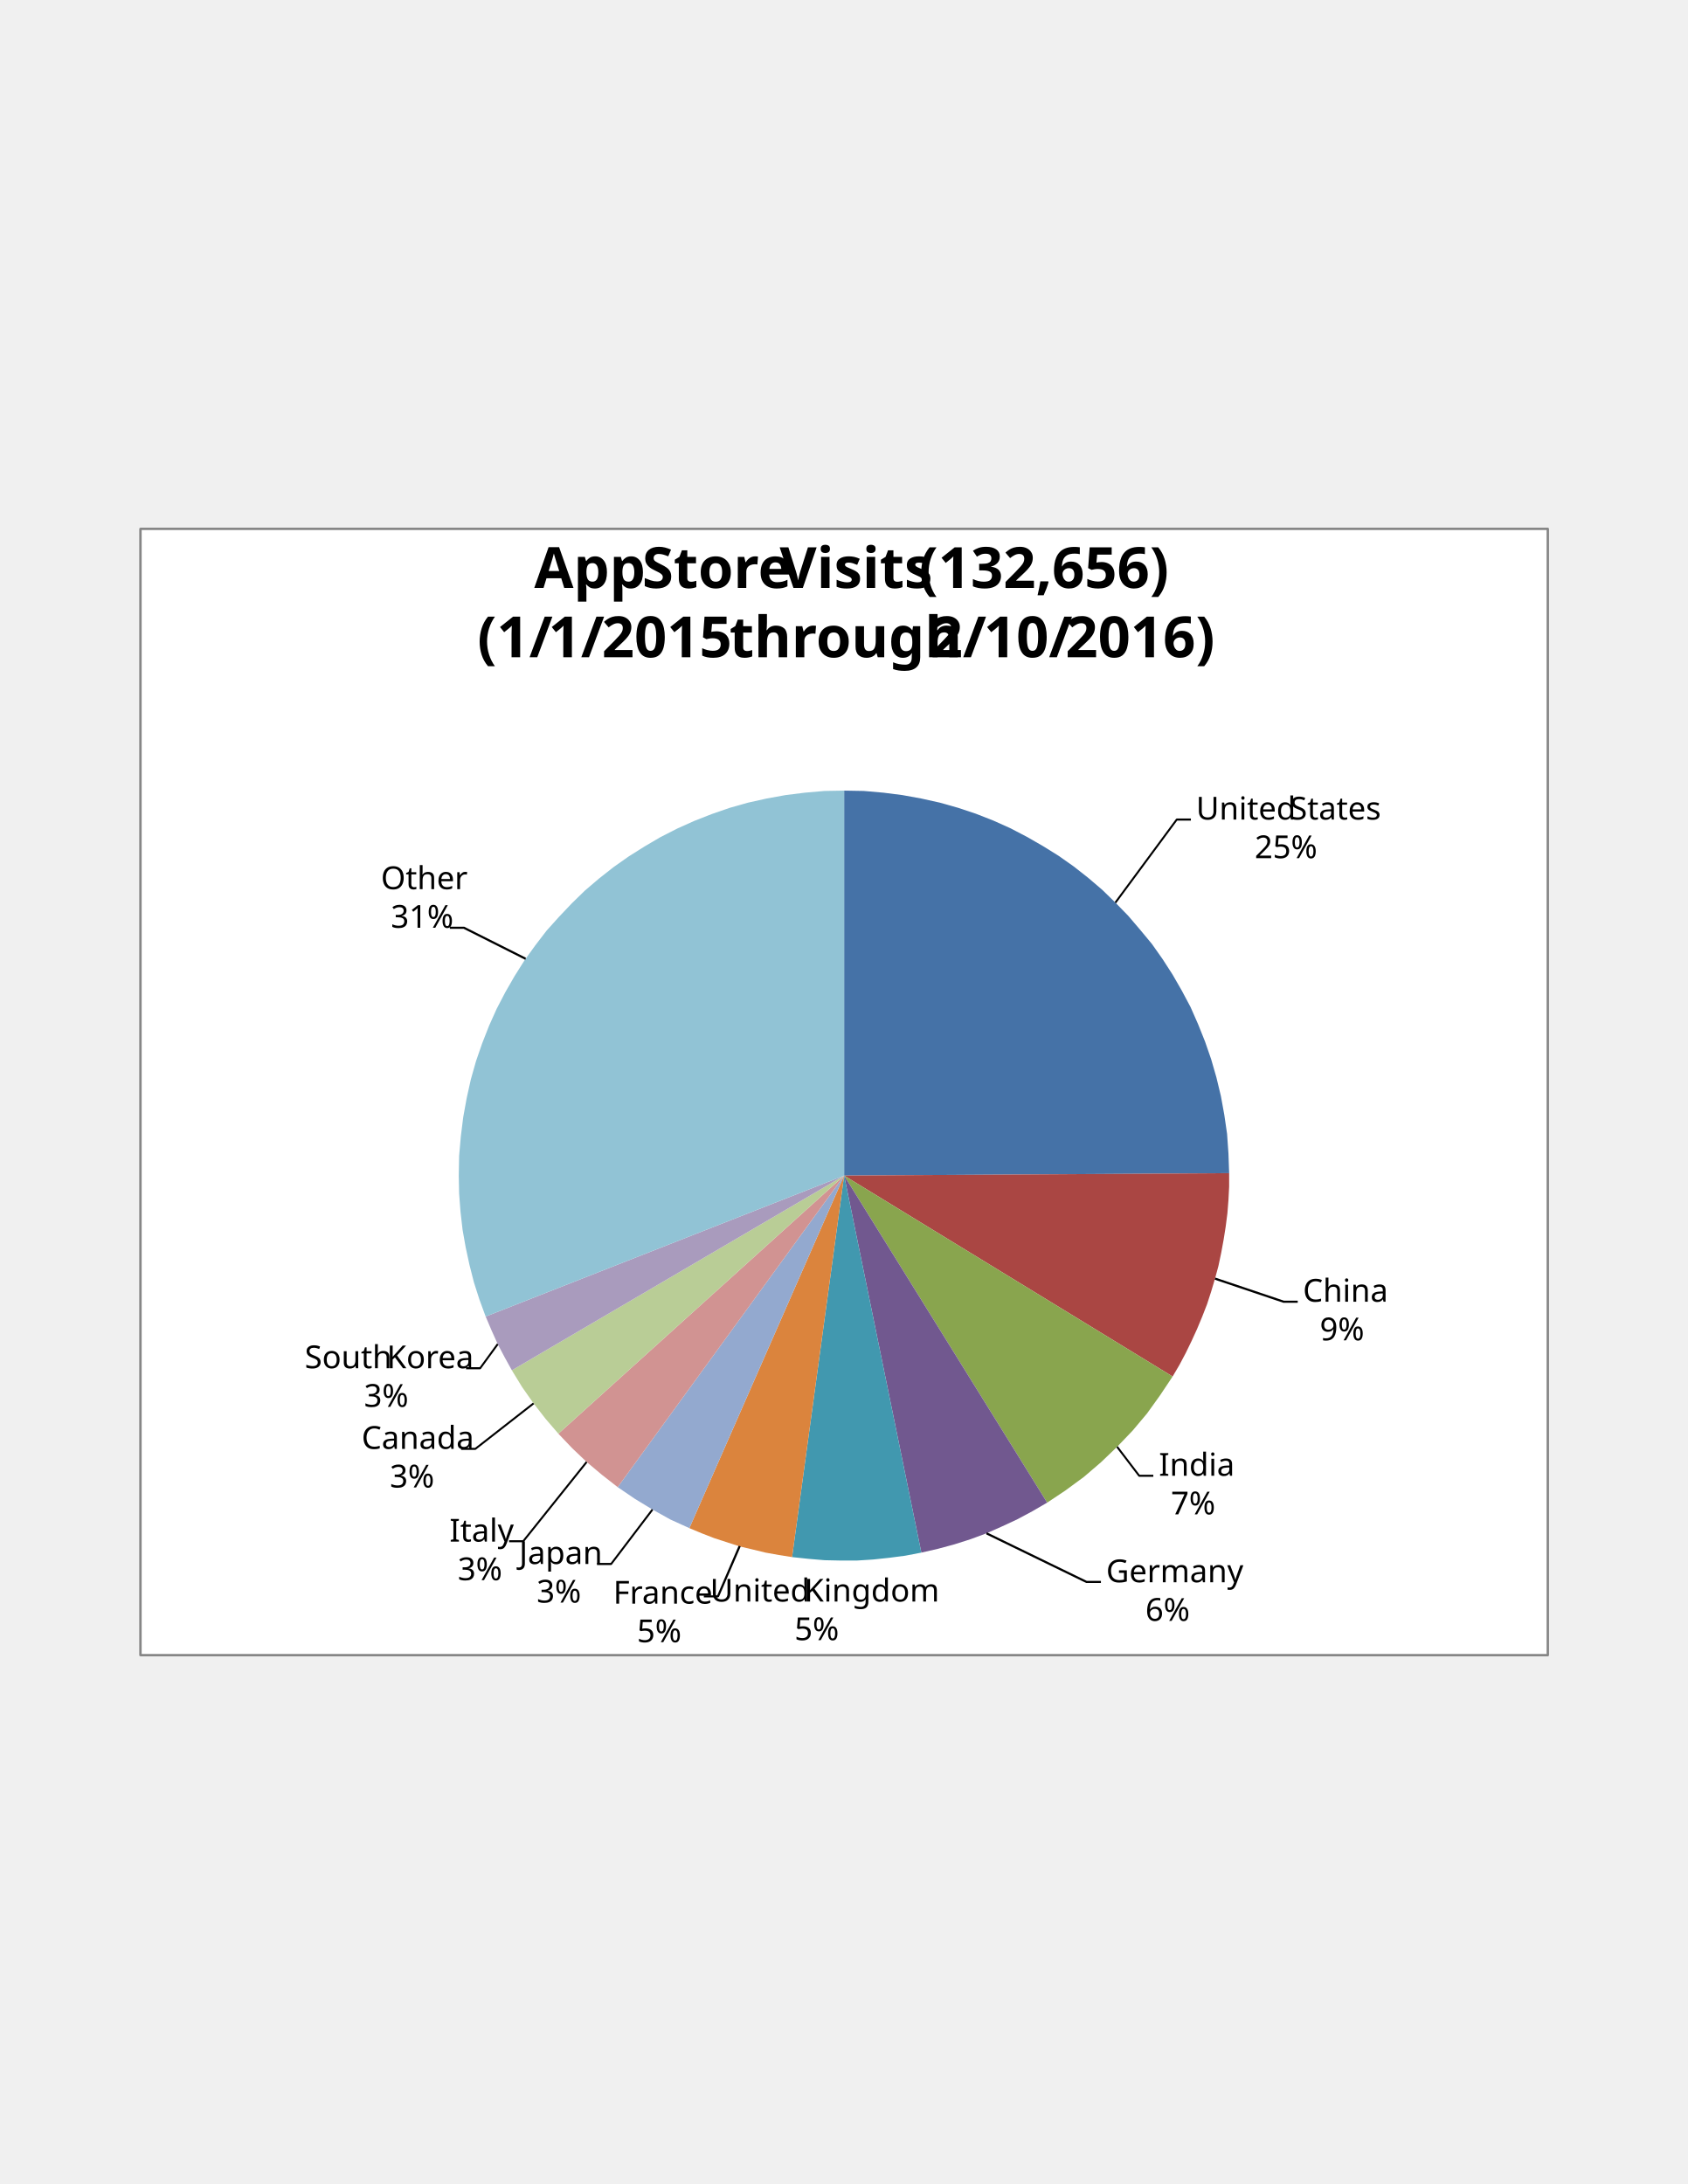
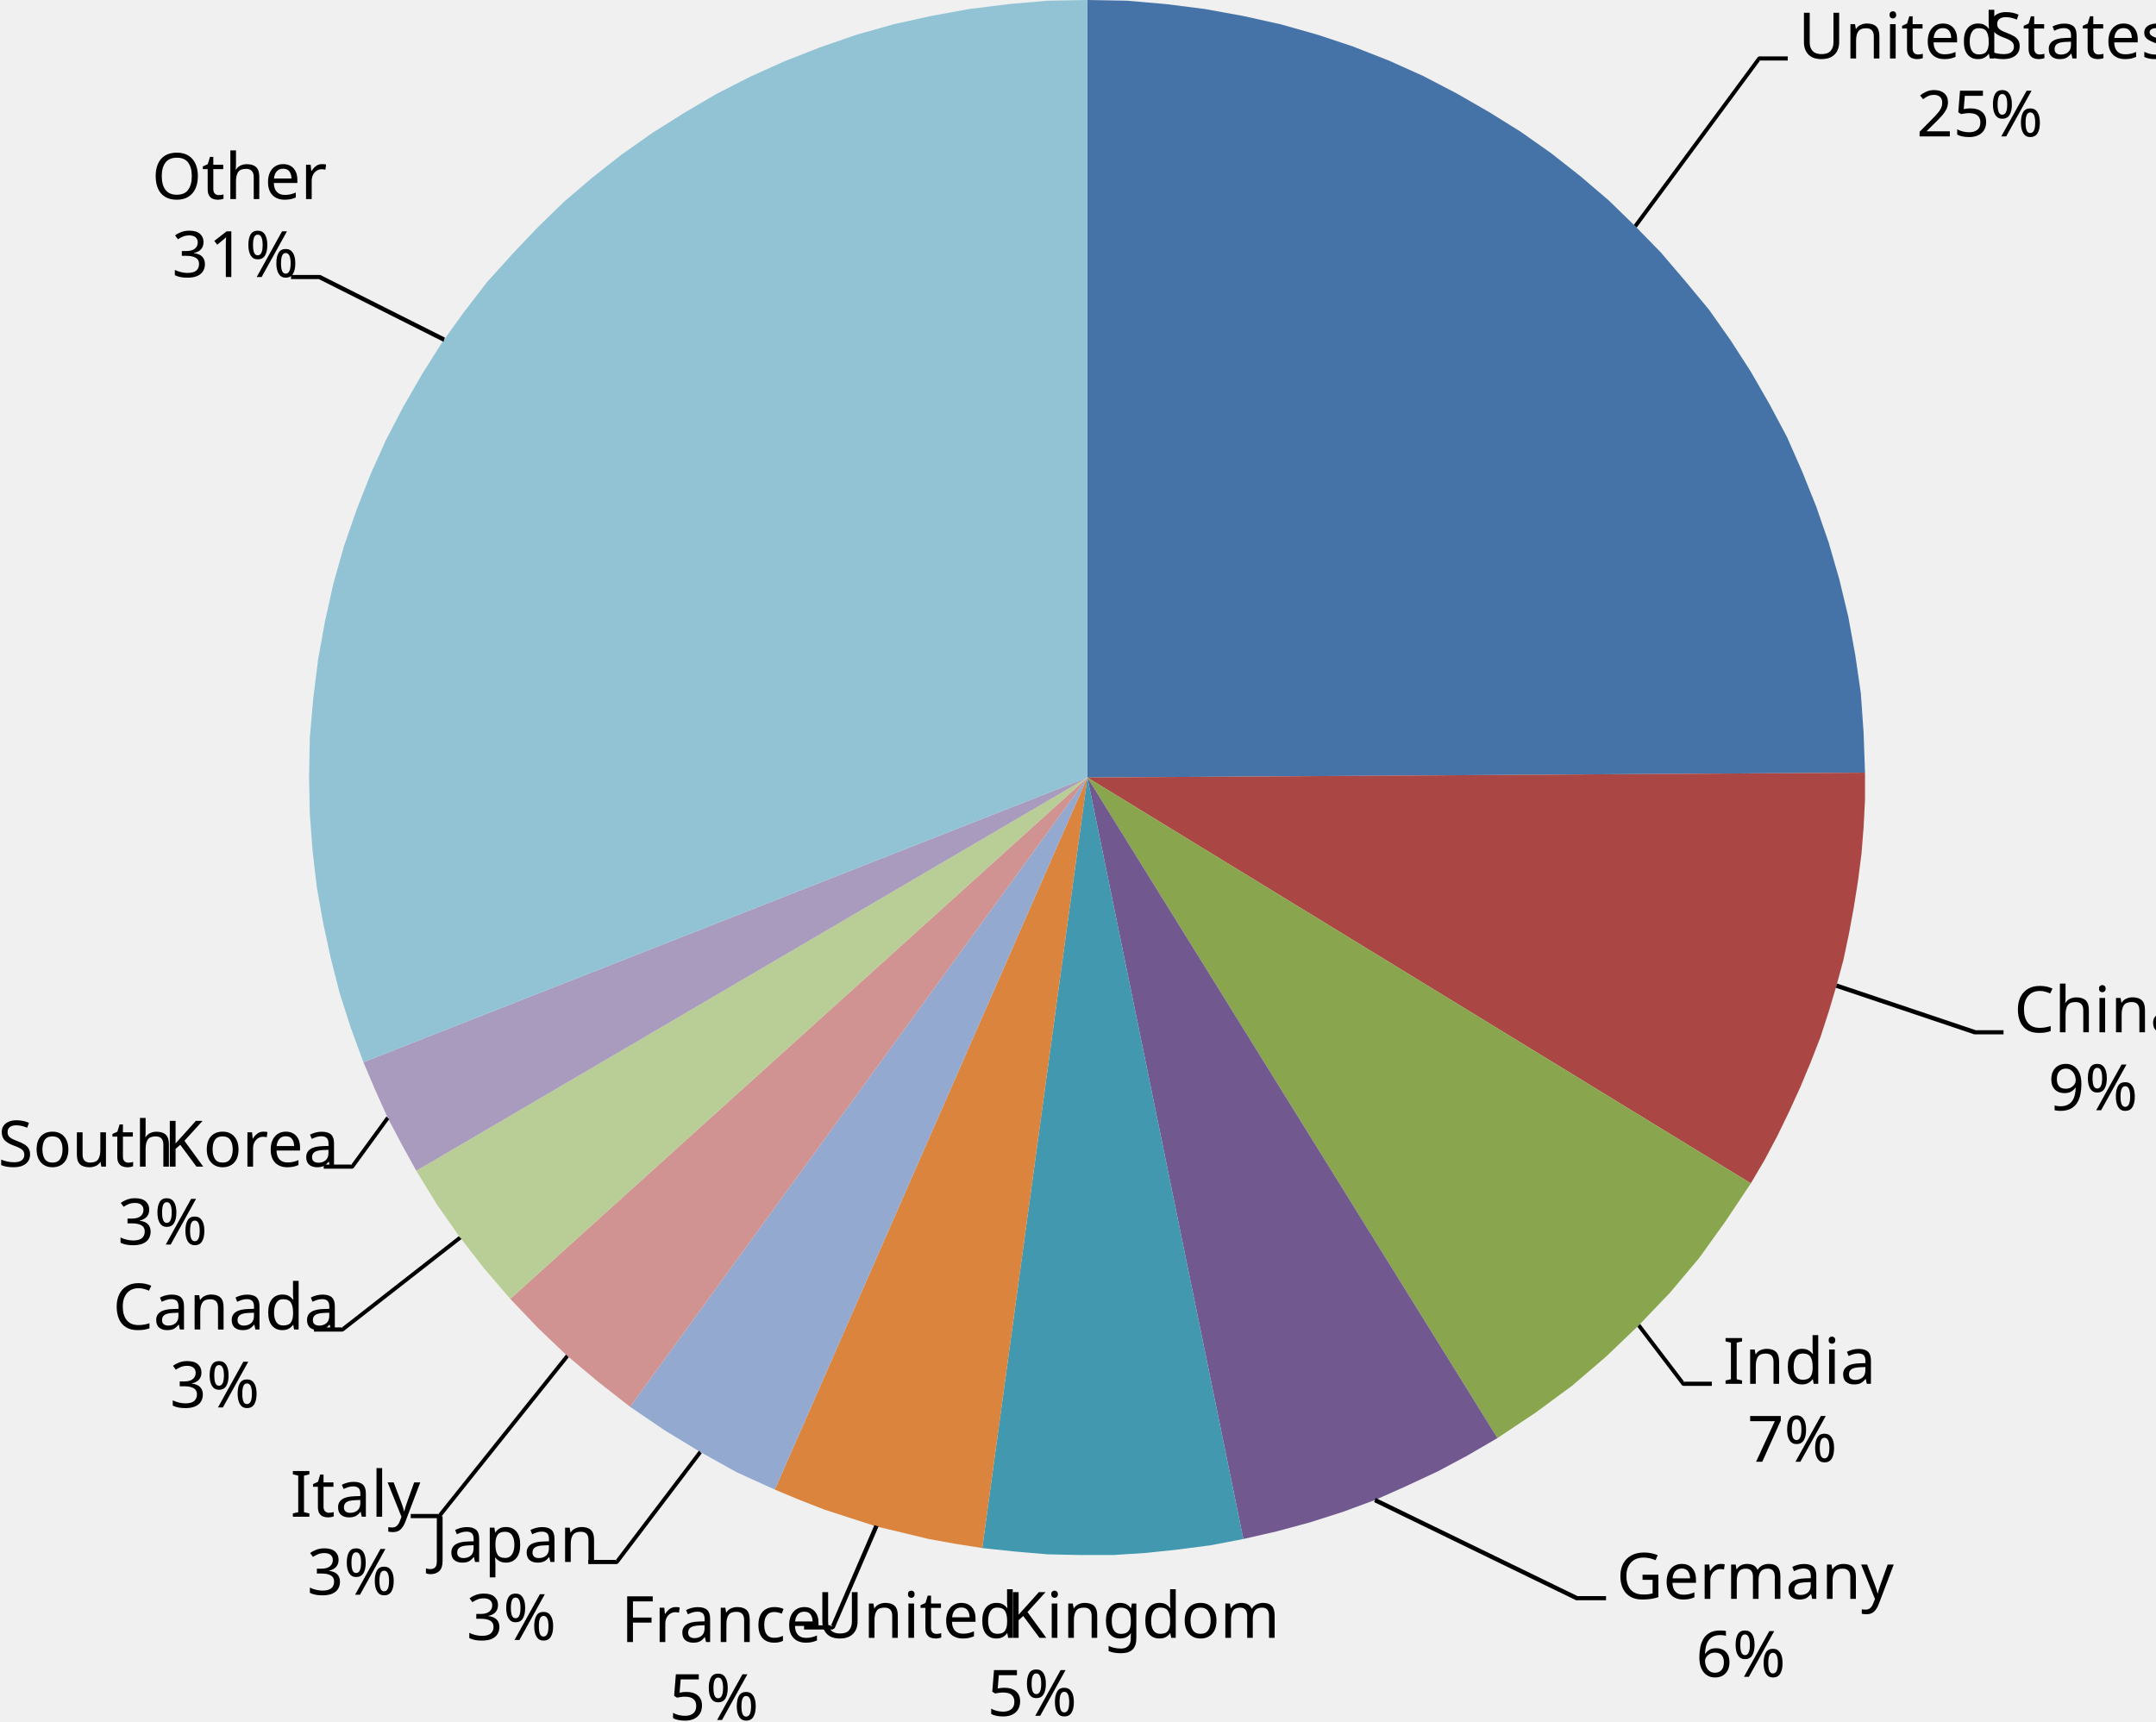
- <svg xmlns="http://www.w3.org/2000/svg" xmlns:ns1="http://www.svgmaker.com/svgns" xml:space="preserve" width="100%" height="100%" viewBox="0 0 4897 6337" preserveAspectRatio="xMidYMid" fill-rule="nonzero" stroke-linecap="round" stroke-linejoin="round">
-   <ns1:init width="215.9mm" height="279.4mm" viewBox="0 0 4897 6337" view="fit" crop="none" cropWidth="180.3mm" cropHeight="144.4mm" cropBox="404 1531 4090 3275" />
-   <defs>
-     <clipPath id="page_clip">
-       <rect x="0" y="0" width="4897" height="6337" />
-     </clipPath>
-   </defs>
-   <g id="Page_1" clip-path="url(#page_clip)" ns1:mediaBox="0 0 4897 6337">
-     <rect x="407" y="1535" width="4083" height="3268" fill="#FFFFFF" stroke="none" />
-     <path fill="#4572A7" stroke="none" d="M 2449,3411 l 1117,-7 -2,-57 -4,-57 -8,-55 -10,-55 -13,-54 -15,-52 -18,-52 -20,-50 -22,-50 -25,-47 -27,-47 -29,-45 -31,-44 -34,-41 -35,-41 -37,-38 -38,-37 -41,-35 -42,-33 -44,-31 -45,-28 -47,-27 -48,-25 -49,-22 -51,-20 -51,-17 -53,-15 -54,-12 -55,-10 -55,-7 -57,-5 -57,-1 0,1117 z" />
-     <path fill="#AA4643" stroke="none" d="M 2449,3411 l 953,583 20,-34 18,-34 17,-35 16,-35 15,-36 14,-36 12,-37 11,-37 10,-37 8,-38 7,-38 6,-38 5,-39 3,-38 2,-39 0,-39 -1117,7 z" />
-     <path fill="#89A54E" stroke="none" d="M 2449,3411 l 589,949 54,-36 53,-39 49,-42 47,-45 45,-47 42,-50 38,-53 36,-54 -953,-583 z" />
-     <path fill="#71588F" stroke="none" d="M 2449,3411 l 224,1094 48,-11 48,-13 47,-15 46,-17 45,-20 45,-21 43,-23 43,-25 -589,-949 z" />
-     <path fill="#4198AF" stroke="none" d="M 2449,3411 l -151,1107 47,5 47,4 47,1 47,0 47,-3 47,-5 46,-6 47,-9 -224,-1094 z" />
-     <path fill="#DB843D" stroke="none" d="M 2449,3411 l -449,1023 36,15 36,14 74,24 38,9 37,9 39,7 38,6 151,-1107 z" />
-     <path fill="#93A9CF" stroke="none" d="M 2449,3411 l -657,904 50,34 51,31 52,29 55,25 449,-1023 z" />
-     <path fill="#D19392" stroke="none" d="M 2449,3411 l -829,749 40,42 42,40 44,37 46,36 657,-904 z" />
-     <path fill="#B9CD96" stroke="none" d="M 2449,3411 l -964,565 30,49 33,47 35,45 37,43 829,-749 z" />
-     <path fill="#A99BBD" stroke="none" d="M 2449,3411 l -1040,409 17,40 18,40 20,38 21,38 964,-565 z" />
-     <path fill="#91C3D5" stroke="none" d="M 2449,3411 l 0,-1117 -57,1 -57,5 -56,7 -55,10 -54,12 -53,15 -52,18 -51,20 -49,22 -49,25 -46,27 -46,29 -44,31 -42,33 -41,35 -38,37 -37,39 -36,40 -33,43 -31,43 -29,46 -27,47 -25,48 -22,49 -20,51 -18,52 -15,53 -12,54 -10,55 -7,56 -5,57 -1,57 1,52 4,53 6,52 9,51 11,51 13,51 16,50 18,49 1040,-409 z" />
-     <path fill="#000000" stroke="none" d="M 3234,2617 l 178,-241 2,-1 41,0 0,6 -41,0 2,-1 -178,241 -4,-4 z m -1530,1627 l -184,230 -2,1 -41,0 0,-6 41,0 -2,1 184,-230 4,4 z m 1159,202 l 290,141 -1,0 42,0 0,6 -43,0 -290,-141 2,-6 z m -1313,-372 l -169,132 -2,1 -41,0 0,-6 41,0 -2,1 169,-132 4,4 z m 345,308 l -120,158 -2,1 -41,0 0,-6 41,0 -2,1 120,-158 4,4 z m -371,-1597 l -179,-90 1,0 -41,0 0,-6 42,0 179,90 -2,6 z m 2002,922 l 199,67 -1,0 41,0 0,6 -42,0 -199,-67 2,-6 z m -1377,780 l -63,146 -3,2 -41,0 0,-6 41,0 -3,2 63,-146 6,2 z m 1094,-291 l 64,84 -2,-1 41,0 0,6 -41,0 -2,-1 -64,-84 4,-4 z m -1797,-294 l -51,70 -2,1 -41,0 0,-6 41,0 -2,1 51,-70 4,4 z" />
-     <text font-family="Calibri" font-size="92" fill="#000000">
-       <tspan x="3470,3528,3576,3597,3628,3673,3722" y="2378">United </tspan>
-       <tspan x="3742,3784,3815,3859,3890,3935" y="2378">States</tspan>
-       <tspan x="3640,3687,3734" y="2490">25%</tspan>
-       <tspan x="3780,3829,3877,3897,3946" y="3777">China</tspan>
-       <tspan x="3829,3876" y="3889">9%</tspan>
-       <tspan x="3362,3385,3433,3481,3501" y="4282">India</tspan>
-       <tspan x="3397,3444" y="4394">7%</tspan>
-       <tspan x="3209,3266,3312,3344,3417,3460,3508" y="4591">Germany</tspan>
-       <tspan x="3323,3370" y="4703">6%</tspan>
-       <tspan x="2060,2119,2167,2187,2218,2264,2312" y="4647">United </tspan>
-       <tspan x="2333,2381,2401,2449,2493,2541,2589" y="4647">Kingdom</tspan>
-       <tspan x="2305,2352" y="4759">5%</tspan>
-       <tspan x="1779,1821,1853,1896,1944,1983" y="4653">France</tspan>
-       <tspan x="1848,1895" y="4765">5%</tspan>
-       <tspan x="1506,1536,1580,1628,1671" y="4538">Japan</tspan>
-       <tspan x="1557,1604" y="4650">3%</tspan>
-       <tspan x="1304,1327,1358,1401,1422" y="4473">Italy</tspan>
-       <tspan x="1328,1375" y="4585">3%</tspan>
-       <tspan x="1049,1098,1142,1190,1233,1281" y="4204">Canada</tspan>
-       <tspan x="1131,1178" y="4316">3%</tspan>
-       <tspan x="884,927,975,1023,1054,1102" y="3970">South </tspan>
-       <tspan x="1122,1170,1218,1250,1296" y="3970">Korea</tspan>
-       <tspan x="1056,1103" y="4082">3%</tspan>
-       <tspan x="1105,1166,1197,1245,1290" y="2580">Other</tspan>
-       <tspan x="1134,1180,1227" y="2692">31%</tspan>
-     </text>
-     <text font-family="Calibri" font-size="165" fill="#000000" font-weight="700">
-       <tspan x="1550,1650,1738,1826" y="1706">App </tspan>
-       <tspan x="1863,1941,1997,2085,2141,2225" y="1706">Store </tspan>
-       <tspan x="2262,2360,2400,2465,2505,2562,2627" y="1706">Visits </tspan>
-       <tspan x="2666,2717,2801,2884,2968,3010,3094,3177,3261" y="1706">(132,656)</tspan>
-       <tspan x="1385,1437,1520" y="1907">(1/</tspan>
-       <tspan x="1591,1675" y="1907">1/</tspan>
-       <tspan x="1746,1829,1913,1996,2079" y="1907">2015 </tspan>
-       <tspan x="2116,2173,2261,2317,2405,2493,2571,2659" y="1907">through </tspan>
-       <tspan x="2699,2783" y="1907">2/</tspan>
-       <tspan x="2854,2937,3020" y="1907">10/</tspan>
-       <tspan x="3091,3175,3258,3342,3425" y="1907">2016)</tspan>
-     </text>
-     <path fill="#868686" stroke="none" d="M 404,1535 l 1,-3 3,-1 4083,0 2,1 1,3 0,3268 -1,2 -2,1 -4083,0 -3,-1 -1,-2 0,-3268 z m 7,3268 l -3,-4 4083,0 -4,4 0,-3268 4,3 -4083,0 3,-3 0,3268 z" />
+ <svg xmlns="http://www.w3.org/2000/svg" width="3097px" height="2473px" viewBox="0 0 3097 2473" version="1.1">
+   <defs />
+   <g id="Page-1" stroke="none" stroke-width="1" fill="none" fill-rule="evenodd">
+     <g id="App_Store_Visits_By_Country_Prior_Year" transform="translate(-3, -4)">
+       <g id="Page_1-Clipped">
+         <g id="Page_1">
+           <polygon id="Shape" fill="#4572A7" points="1565 1121 2682 1114 2680 1057 2676 1000 2668 945 2658 890 2645 836 2630 784 2612 732 2592 682 2570 632 2545 585 2518 538 2489 493 2458 449 2424 408 2389 367 2352 329 2314 292 2273 257 2231 224 2187 193 2142 165 2095 138 2047 113 1998 91 1947 71 1896 54 1843 39 1789 27 1734 17 1679 10 1622 5 1565 4" />
+           <polygon id="Shape" fill="#AA4643" points="1565 1121 2518 1704 2538 1670 2556 1636 2573 1601 2589 1566 2604 1530 2618 1494 2630 1457 2641 1420 2651 1383 2659 1345 2666 1307 2672 1269 2677 1230 2680 1192 2682 1153 2682 1114" />
+           <polygon id="Shape" fill="#89A54E" points="1565 1121 2154 2070 2208 2034 2261 1995 2310 1953 2357 1908 2402 1861 2444 1811 2482 1758 2518 1704" />
+           <polygon id="Shape" fill="#71588F" points="1565 1121 1789 2215 1837 2204 1885 2191 1932 2176 1978 2159 2023 2139 2068 2118 2111 2095 2154 2070" />
+           <polygon id="Shape" fill="#4198AF" points="1565 1121 1414 2228 1461 2233 1508 2237 1555 2238 1602 2238 1649 2235 1696 2230 1742 2224 1789 2215" />
+           <polygon id="Shape" fill="#DB843D" points="1565 1121 1116 2144 1152 2159 1188 2173 1262 2197 1300 2206 1337 2215 1376 2222 1414 2228" />
+           <polygon id="Shape" fill="#93A9CF" points="1565 1121 908 2025 958 2059 1009 2090 1061 2119 1116 2144" />
+           <polygon id="Shape" fill="#D19392" points="1565 1121 736 1870 776 1912 818 1952 862 1989 908 2025" />
+           <polygon id="Shape" fill="#B9CD96" points="1565 1121 601 1686 631 1735 664 1782 699 1827 736 1870" />
+           <polygon id="Shape" fill="#A99BBD" points="1565 1121 525 1530 542 1570 560 1610 580 1648 601 1686" />
+           <polygon id="Shape" fill="#91C3D5" points="1565 1121 1565 4 1508 5 1451 10 1395 17 1340 27 1286 39 1233 54 1181 72 1130 92 1081 114 1032 139 986 166 940 195 896 226 854 259 813 294 775 331 738 370 702 410 669 453 638 496 609 542 582 589 557 637 535 686 515 737 497 789 482 842 470 896 460 951 453 1007 448 1064 447 1121 448 1173 452 1226 458 1278 467 1329 478 1380 491 1431 507 1481 525 1530" />
+           <path d="M2350,327 L2528,86 L2530,85 L2571,85 L2571,91 L2530,91 L2532,90 L2354,331 L2350,327 L2350,327 Z M820,1954 L636,2184 L634,2185 L593,2185 L593,2179 L634,2179 L632,2180 L816,1950 L820,1954 L820,1954 Z M1979,2156 L2269,2297 L2268,2297 L2310,2297 L2310,2303 L2267,2303 L1977,2162 L1979,2156 L1979,2156 Z M666,1784 L497,1916 L495,1917 L454,1917 L454,1911 L495,1911 L493,1912 L662,1780 L666,1784 L666,1784 Z M1011,2092 L891,2250 L889,2251 L848,2251 L848,2245 L889,2245 L887,2246 L1007,2088 L1011,2092 L1011,2092 Z M640,495 L461,405 L462,405 L421,405 L421,399 L463,399 L642,489 L640,495 L640,495 Z M2642,1417 L2841,1484 L2840,1484 L2881,1484 L2881,1490 L2839,1490 L2640,1423 L2642,1417 L2642,1417 Z M1265,2197 L1202,2343 L1199,2345 L1158,2345 L1158,2339 L1199,2339 L1196,2341 L1259,2195 L1265,2197 L1265,2197 Z M2359,1906 L2423,1990 L2421,1989 L2462,1989 L2462,1995 L2421,1995 L2419,1994 L2355,1910 L2359,1906 L2359,1906 Z M562,1612 L511,1682 L509,1683 L468,1683 L468,1677 L509,1677 L507,1678 L558,1608 L562,1612 L562,1612 Z" id="Shape" fill="#000000" />
+           <text id="United" fill="#000000" font-family="Calibri" font-size="92" font-weight="normal">
+             <tspan x="2586" y="88">United</tspan>
+           </text>
+           <text id="States" fill="#000000" font-family="Calibri" font-size="92" font-weight="normal">
+             <tspan x="2858" y="88">States</tspan>
+           </text>
+           <text id="25%" fill="#000000" font-family="Calibri" font-size="92" font-weight="normal">
+             <tspan x="2756" y="200">25%</tspan>
+           </text>
+           <text id="China" fill="#000000" font-family="Calibri" font-size="92" font-weight="normal">
+             <tspan x="2896" y="1487">China</tspan>
+           </text>
+           <text id="9%" fill="#000000" font-family="Calibri" font-size="92" font-weight="normal">
+             <tspan x="2945" y="1599">9%</tspan>
+           </text>
+           <text id="India" fill="#000000" font-family="Calibri" font-size="92" font-weight="normal">
+             <tspan x="2478" y="1992">India</tspan>
+           </text>
+           <text id="7%" fill="#000000" font-family="Calibri" font-size="92" font-weight="normal">
+             <tspan x="2513" y="2104">7%</tspan>
+           </text>
+           <text id="Germany" fill="#000000" font-family="Calibri" font-size="92" font-weight="normal">
+             <tspan x="2325" y="2301">Germany</tspan>
+           </text>
+           <text id="6%" fill="#000000" font-family="Calibri" font-size="92" font-weight="normal">
+             <tspan x="2439" y="2413">6%</tspan>
+           </text>
+           <text id="United" fill="#000000" font-family="Calibri" font-size="92" font-weight="normal">
+             <tspan x="1176" y="2357">United</tspan>
+           </text>
+           <text id="Kingdom" fill="#000000" font-family="Calibri" font-size="92" font-weight="normal">
+             <tspan x="1449" y="2357">Kingdom</tspan>
+           </text>
+           <text id="5%" fill="#000000" font-family="Calibri" font-size="92" font-weight="normal">
+             <tspan x="1421" y="2469">5%</tspan>
+           </text>
+           <text id="France" fill="#000000" font-family="Calibri" font-size="92" font-weight="normal">
+             <tspan x="895" y="2363">France</tspan>
+           </text>
+           <text id="5%" fill="#000000" font-family="Calibri" font-size="92" font-weight="normal">
+             <tspan x="964" y="2475">5%</tspan>
+           </text>
+           <text id="Japan" fill="#000000" font-family="Calibri" font-size="92" font-weight="normal">
+             <tspan x="622" y="2248">Japan</tspan>
+           </text>
+           <text id="3%" fill="#000000" font-family="Calibri" font-size="92" font-weight="normal">
+             <tspan x="673" y="2360">3%</tspan>
+           </text>
+           <text id="Italy" fill="#000000" font-family="Calibri" font-size="92" font-weight="normal">
+             <tspan x="420" y="2183">Italy</tspan>
+           </text>
+           <text id="3%" fill="#000000" font-family="Calibri" font-size="92" font-weight="normal">
+             <tspan x="444" y="2295">3%</tspan>
+           </text>
+           <text id="Canada" fill="#000000" font-family="Calibri" font-size="92" font-weight="normal">
+             <tspan x="165" y="1914">Canada</tspan>
+           </text>
+           <text id="3%" fill="#000000" font-family="Calibri" font-size="92" font-weight="normal">
+             <tspan x="247" y="2026">3%</tspan>
+           </text>
+           <text id="South" fill="#000000" font-family="Calibri" font-size="92" font-weight="normal">
+             <tspan x="0" y="1680">South</tspan>
+           </text>
+           <text id="Korea" fill="#000000" font-family="Calibri" font-size="92" font-weight="normal">
+             <tspan x="238" y="1680">Korea</tspan>
+           </text>
+           <text id="3%" fill="#000000" font-family="Calibri" font-size="92" font-weight="normal">
+             <tspan x="172" y="1792">3%</tspan>
+           </text>
+           <text id="Other" fill="#000000" font-family="Calibri" font-size="92" font-weight="normal">
+             <tspan x="221" y="290">Other</tspan>
+           </text>
+           <text id="31%" fill="#000000" font-family="Calibri" font-size="92" font-weight="normal">
+             <tspan x="250" y="402">31%</tspan>
+           </text>
+         </g>
+       </g>
+     </g>
  </g>
</svg>
